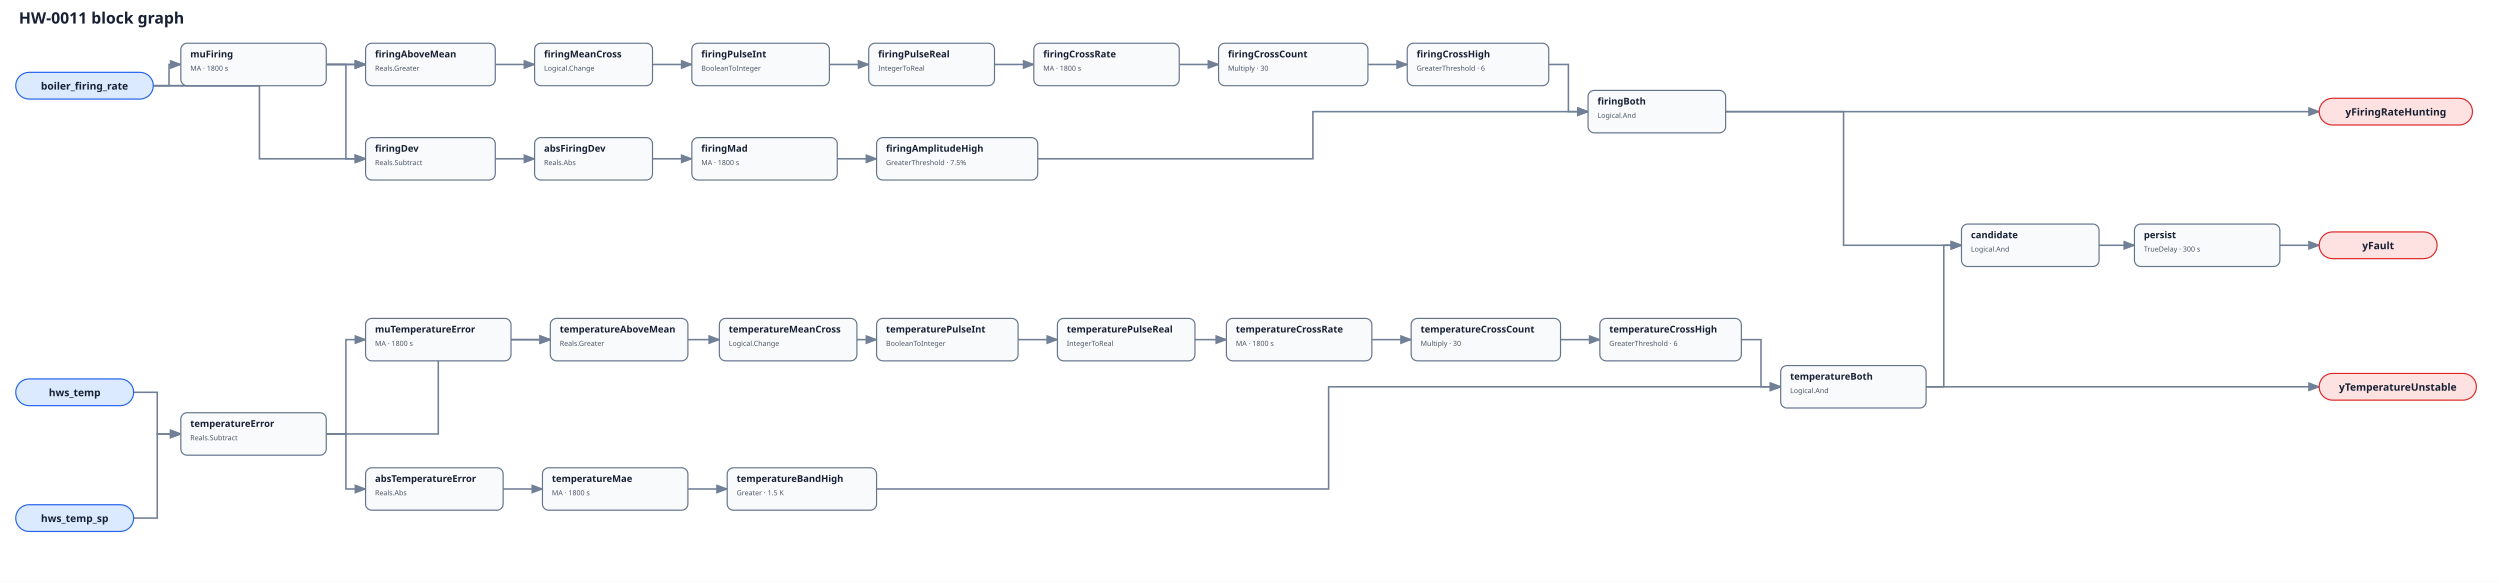
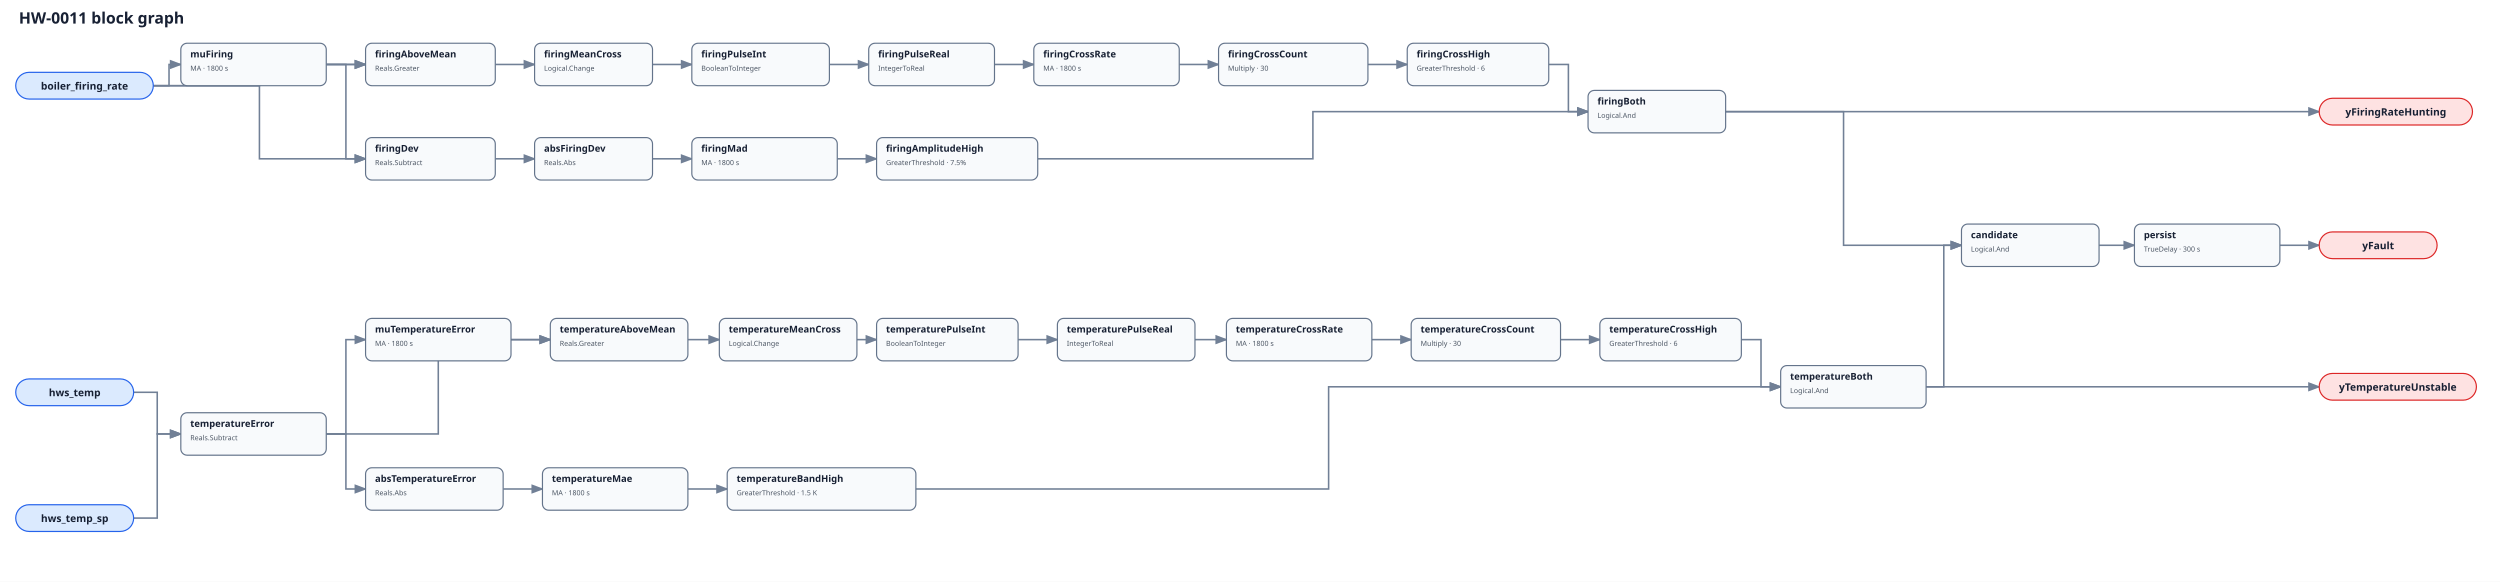
<svg xmlns="http://www.w3.org/2000/svg" width="3180" height="740" viewBox="0 0 3180 740">
  <rect width="100%" height="100%" fill="#ffffff" />
  <defs>
    <marker id="arrow" markerWidth="8" markerHeight="8" refX="7" refY="3" orient="auto">
      <path d="M0,0 L0,6 L8,3 z" fill="#718096" />
    </marker>
  </defs>
  <style>.title{font:700 20px sans-serif;fill:#172033}.port{font:600 13px sans-serif;fill:#172033}.inst{font:700 12px sans-serif;fill:#172033}.cls{font:9px sans-serif;fill:#4b5563}.wire{stroke:#718096;stroke-width:2;fill:none;marker-end:url(#arrow)}.in{fill:#dbeafe;stroke:#2563eb;stroke-width:1.5}.out{fill:#fee2e2;stroke:#dc2626;stroke-width:1.5}.blk{fill:#f8fafc;stroke:#64748b;stroke-width:1.5}</style>
  <text x="24" y="30" class="title">HW-0011 block graph</text>
  <path d="M195 109 H215 V82 H230" class="wire" />
  <path d="M195 109 H330 V82 H465" class="wire" />
  <path d="M415 82 H440 V82 H465" class="wire" />
  <path d="M630 82 H655 V82 H680" class="wire" />
  <path d="M830 82 H855 V82 H880" class="wire" />
  <path d="M1055 82 H1080 V82 H1105" class="wire" />
  <path d="M1265 82 H1290 V82 H1315" class="wire" />
  <path d="M1500 82 H1525 V82 H1550" class="wire" />
  <path d="M1740 82 H1765 V82 H1790" class="wire" />
  <path d="M195 109 H330 V202 H465" class="wire" />
  <path d="M415 82 H440 V202 H465" class="wire" />
  <path d="M630 202 H655 V202 H680" class="wire" />
  <path d="M830 202 H855 V202 H880" class="wire" />
  <path d="M1065 202 H1090 V202 H1115" class="wire" />
  <path d="M1970 82 H1995 V142 H2020" class="wire" />
  <path d="M1320 202 H1670 V142 H2020" class="wire" />
  <path d="M170 499 H200 V552 H230" class="wire" />
  <path d="M170 659 H200 V552 H230" class="wire" />
  <path d="M415 552 H440 V432 H465" class="wire" />
  <path d="M415 552 H557.5 V432 H700" class="wire" />
  <path d="M650 432 H675 V432 H700" class="wire" />
  <path d="M875 432 H895 V432 H915" class="wire" />
  <path d="M1090 432 H1110 V432 H1115" class="wire" />
  <path d="M1295 432 H1320 V432 H1345" class="wire" />
  <path d="M1520 432 H1540 V432 H1560" class="wire" />
  <path d="M1745 432 H1770 V432 H1795" class="wire" />
  <path d="M1985 432 H2010 V432 H2035" class="wire" />
  <path d="M415 552 H440 V622 H465" class="wire" />
  <path d="M640 622 H665 V622 H690" class="wire" />
  <path d="M875 622 H900 V622 H925" class="wire" />
  <path d="M2215 432 H2240 V492 H2265" class="wire" />
  <path d="M1115 622 H1690 V492 H2265" class="wire" />
  <path d="M2195 142 H2345 V312 H2495" class="wire" />
  <path d="M2450 492 H2472.5 V312 H2495" class="wire" />
  <path d="M2195 142 H2572.5 V142 H2950" class="wire" />
  <path d="M2450 492 H2700 V492 H2950" class="wire" />
  <path d="M2670 312 H2692.5 V312 H2715" class="wire" />
  <path d="M2900 312 H2925 V312 H2950" class="wire" />
  <rect x="20" y="92" width="175" height="34" rx="17" class="in" />
  <text x="107.5" y="114" text-anchor="middle" class="port">boiler_firing_rate</text>
  <rect x="20" y="482" width="150" height="34" rx="17" class="in" />
  <text x="95" y="504" text-anchor="middle" class="port">hws_temp</text>
  <rect x="20" y="642" width="150" height="34" rx="17" class="in" />
  <text x="95" y="664" text-anchor="middle" class="port">hws_temp_sp</text>
  <rect x="230" y="55" width="185" height="54" rx="8" class="blk" />
  <text x="242" y="73" class="inst">muFiring</text>
  <text x="242" y="90" class="cls">MA · 1800 s</text>
  <rect x="465" y="55" width="165" height="54" rx="8" class="blk" />
  <text x="477" y="73" class="inst">firingAboveMean</text>
  <text x="477" y="90" class="cls">Reals.Greater</text>
  <rect x="680" y="55" width="150" height="54" rx="8" class="blk" />
  <text x="692" y="73" class="inst">firingMeanCross</text>
  <text x="692" y="90" class="cls">Logical.Change</text>
  <rect x="880" y="55" width="175" height="54" rx="8" class="blk" />
  <text x="892" y="73" class="inst">firingPulseInt</text>
  <text x="892" y="90" class="cls">BooleanToInteger</text>
  <rect x="1105" y="55" width="160" height="54" rx="8" class="blk" />
  <text x="1117" y="73" class="inst">firingPulseReal</text>
  <text x="1117" y="90" class="cls">IntegerToReal</text>
  <rect x="1315" y="55" width="185" height="54" rx="8" class="blk" />
  <text x="1327" y="73" class="inst">firingCrossRate</text>
  <text x="1327" y="90" class="cls">MA · 1800 s</text>
  <rect x="1550" y="55" width="190" height="54" rx="8" class="blk" />
  <text x="1562" y="73" class="inst">firingCrossCount</text>
  <text x="1562" y="90" class="cls">Multiply · 30</text>
  <rect x="1790" y="55" width="180" height="54" rx="8" class="blk" />
  <text x="1802" y="73" class="inst">firingCrossHigh</text>
  <text x="1802" y="90" class="cls">GreaterThreshold · 6</text>
  <rect x="465" y="175" width="165" height="54" rx="8" class="blk" />
  <text x="477" y="193" class="inst">firingDev</text>
  <text x="477" y="210" class="cls">Reals.Subtract</text>
  <rect x="680" y="175" width="150" height="54" rx="8" class="blk" />
  <text x="692" y="193" class="inst">absFiringDev</text>
  <text x="692" y="210" class="cls">Reals.Abs</text>
  <rect x="880" y="175" width="185" height="54" rx="8" class="blk" />
  <text x="892" y="193" class="inst">firingMad</text>
  <text x="892" y="210" class="cls">MA · 1800 s</text>
  <rect x="1115" y="175" width="205" height="54" rx="8" class="blk" />
  <text x="1127" y="193" class="inst">firingAmplitudeHigh</text>
  <text x="1127" y="210" class="cls">GreaterThreshold · 7.5%</text>
  <rect x="2020" y="115" width="175" height="54" rx="8" class="blk" />
  <text x="2032" y="133" class="inst">firingBoth</text>
  <text x="2032" y="150" class="cls">Logical.And</text>
  <rect x="230" y="525" width="185" height="54" rx="8" class="blk" />
  <text x="242" y="543" class="inst">temperatureError</text>
  <text x="242" y="560" class="cls">Reals.Subtract</text>
  <rect x="465" y="405" width="185" height="54" rx="8" class="blk" />
  <text x="477" y="423" class="inst">muTemperatureError</text>
  <text x="477" y="440" class="cls">MA · 1800 s</text>
  <rect x="700" y="405" width="175" height="54" rx="8" class="blk" />
  <text x="712" y="423" class="inst">temperatureAboveMean</text>
  <text x="712" y="440" class="cls">Reals.Greater</text>
  <rect x="915" y="405" width="175" height="54" rx="8" class="blk" />
  <text x="927" y="423" class="inst">temperatureMeanCross</text>
  <text x="927" y="440" class="cls">Logical.Change</text>
  <rect x="1115" y="405" width="180" height="54" rx="8" class="blk" />
  <text x="1127" y="423" class="inst">temperaturePulseInt</text>
  <text x="1127" y="440" class="cls">BooleanToInteger</text>
  <rect x="1345" y="405" width="175" height="54" rx="8" class="blk" />
  <text x="1357" y="423" class="inst">temperaturePulseReal</text>
  <text x="1357" y="440" class="cls">IntegerToReal</text>
  <rect x="1560" y="405" width="185" height="54" rx="8" class="blk" />
  <text x="1572" y="423" class="inst">temperatureCrossRate</text>
  <text x="1572" y="440" class="cls">MA · 1800 s</text>
  <rect x="1795" y="405" width="190" height="54" rx="8" class="blk" />
  <text x="1807" y="423" class="inst">temperatureCrossCount</text>
  <text x="1807" y="440" class="cls">Multiply · 30</text>
  <rect x="2035" y="405" width="180" height="54" rx="8" class="blk" />
  <text x="2047" y="423" class="inst">temperatureCrossHigh</text>
  <text x="2047" y="440" class="cls">GreaterThreshold · 6</text>
  <rect x="465" y="595" width="175" height="54" rx="8" class="blk" />
  <text x="477" y="613" class="inst">absTemperatureError</text>
  <text x="477" y="630" class="cls">Reals.Abs</text>
  <rect x="690" y="595" width="185" height="54" rx="8" class="blk" />
  <text x="702" y="613" class="inst">temperatureMae</text>
  <text x="702" y="630" class="cls">MA · 1800 s</text>
-   <rect x="925" y="595" width="190" height="54" rx="8" class="blk" />
+   <rect x="925" y="595" width="240" height="54" rx="8" class="blk" />
  <text x="937" y="613" class="inst">temperatureBandHigh</text>
-   <text x="937" y="630" class="cls">Greater · 1.5 K</text>
+   <text x="937" y="630" class="cls">GreaterThreshold · 1.5 K</text>
  <rect x="2265" y="465" width="185" height="54" rx="8" class="blk" />
  <text x="2277" y="483" class="inst">temperatureBoth</text>
  <text x="2277" y="500" class="cls">Logical.And</text>
  <rect x="2495" y="285" width="175" height="54" rx="8" class="blk" />
  <text x="2507" y="303" class="inst">candidate</text>
  <text x="2507" y="320" class="cls">Logical.And</text>
  <rect x="2715" y="285" width="185" height="54" rx="8" class="blk" />
  <text x="2727" y="303" class="inst">persist</text>
  <text x="2727" y="320" class="cls">TrueDelay · 300 s</text>
  <rect x="2950" y="125" width="195" height="34" rx="17" class="out" />
  <text x="3047.5" y="147" text-anchor="middle" class="port">yFiringRateHunting</text>
  <rect x="2950" y="475" width="200" height="34" rx="17" class="out" />
  <text x="3050" y="497" text-anchor="middle" class="port">yTemperatureUnstable</text>
  <rect x="2950" y="295" width="150" height="34" rx="17" class="out" />
  <text x="3025" y="317" text-anchor="middle" class="port">yFault</text>
</svg>
